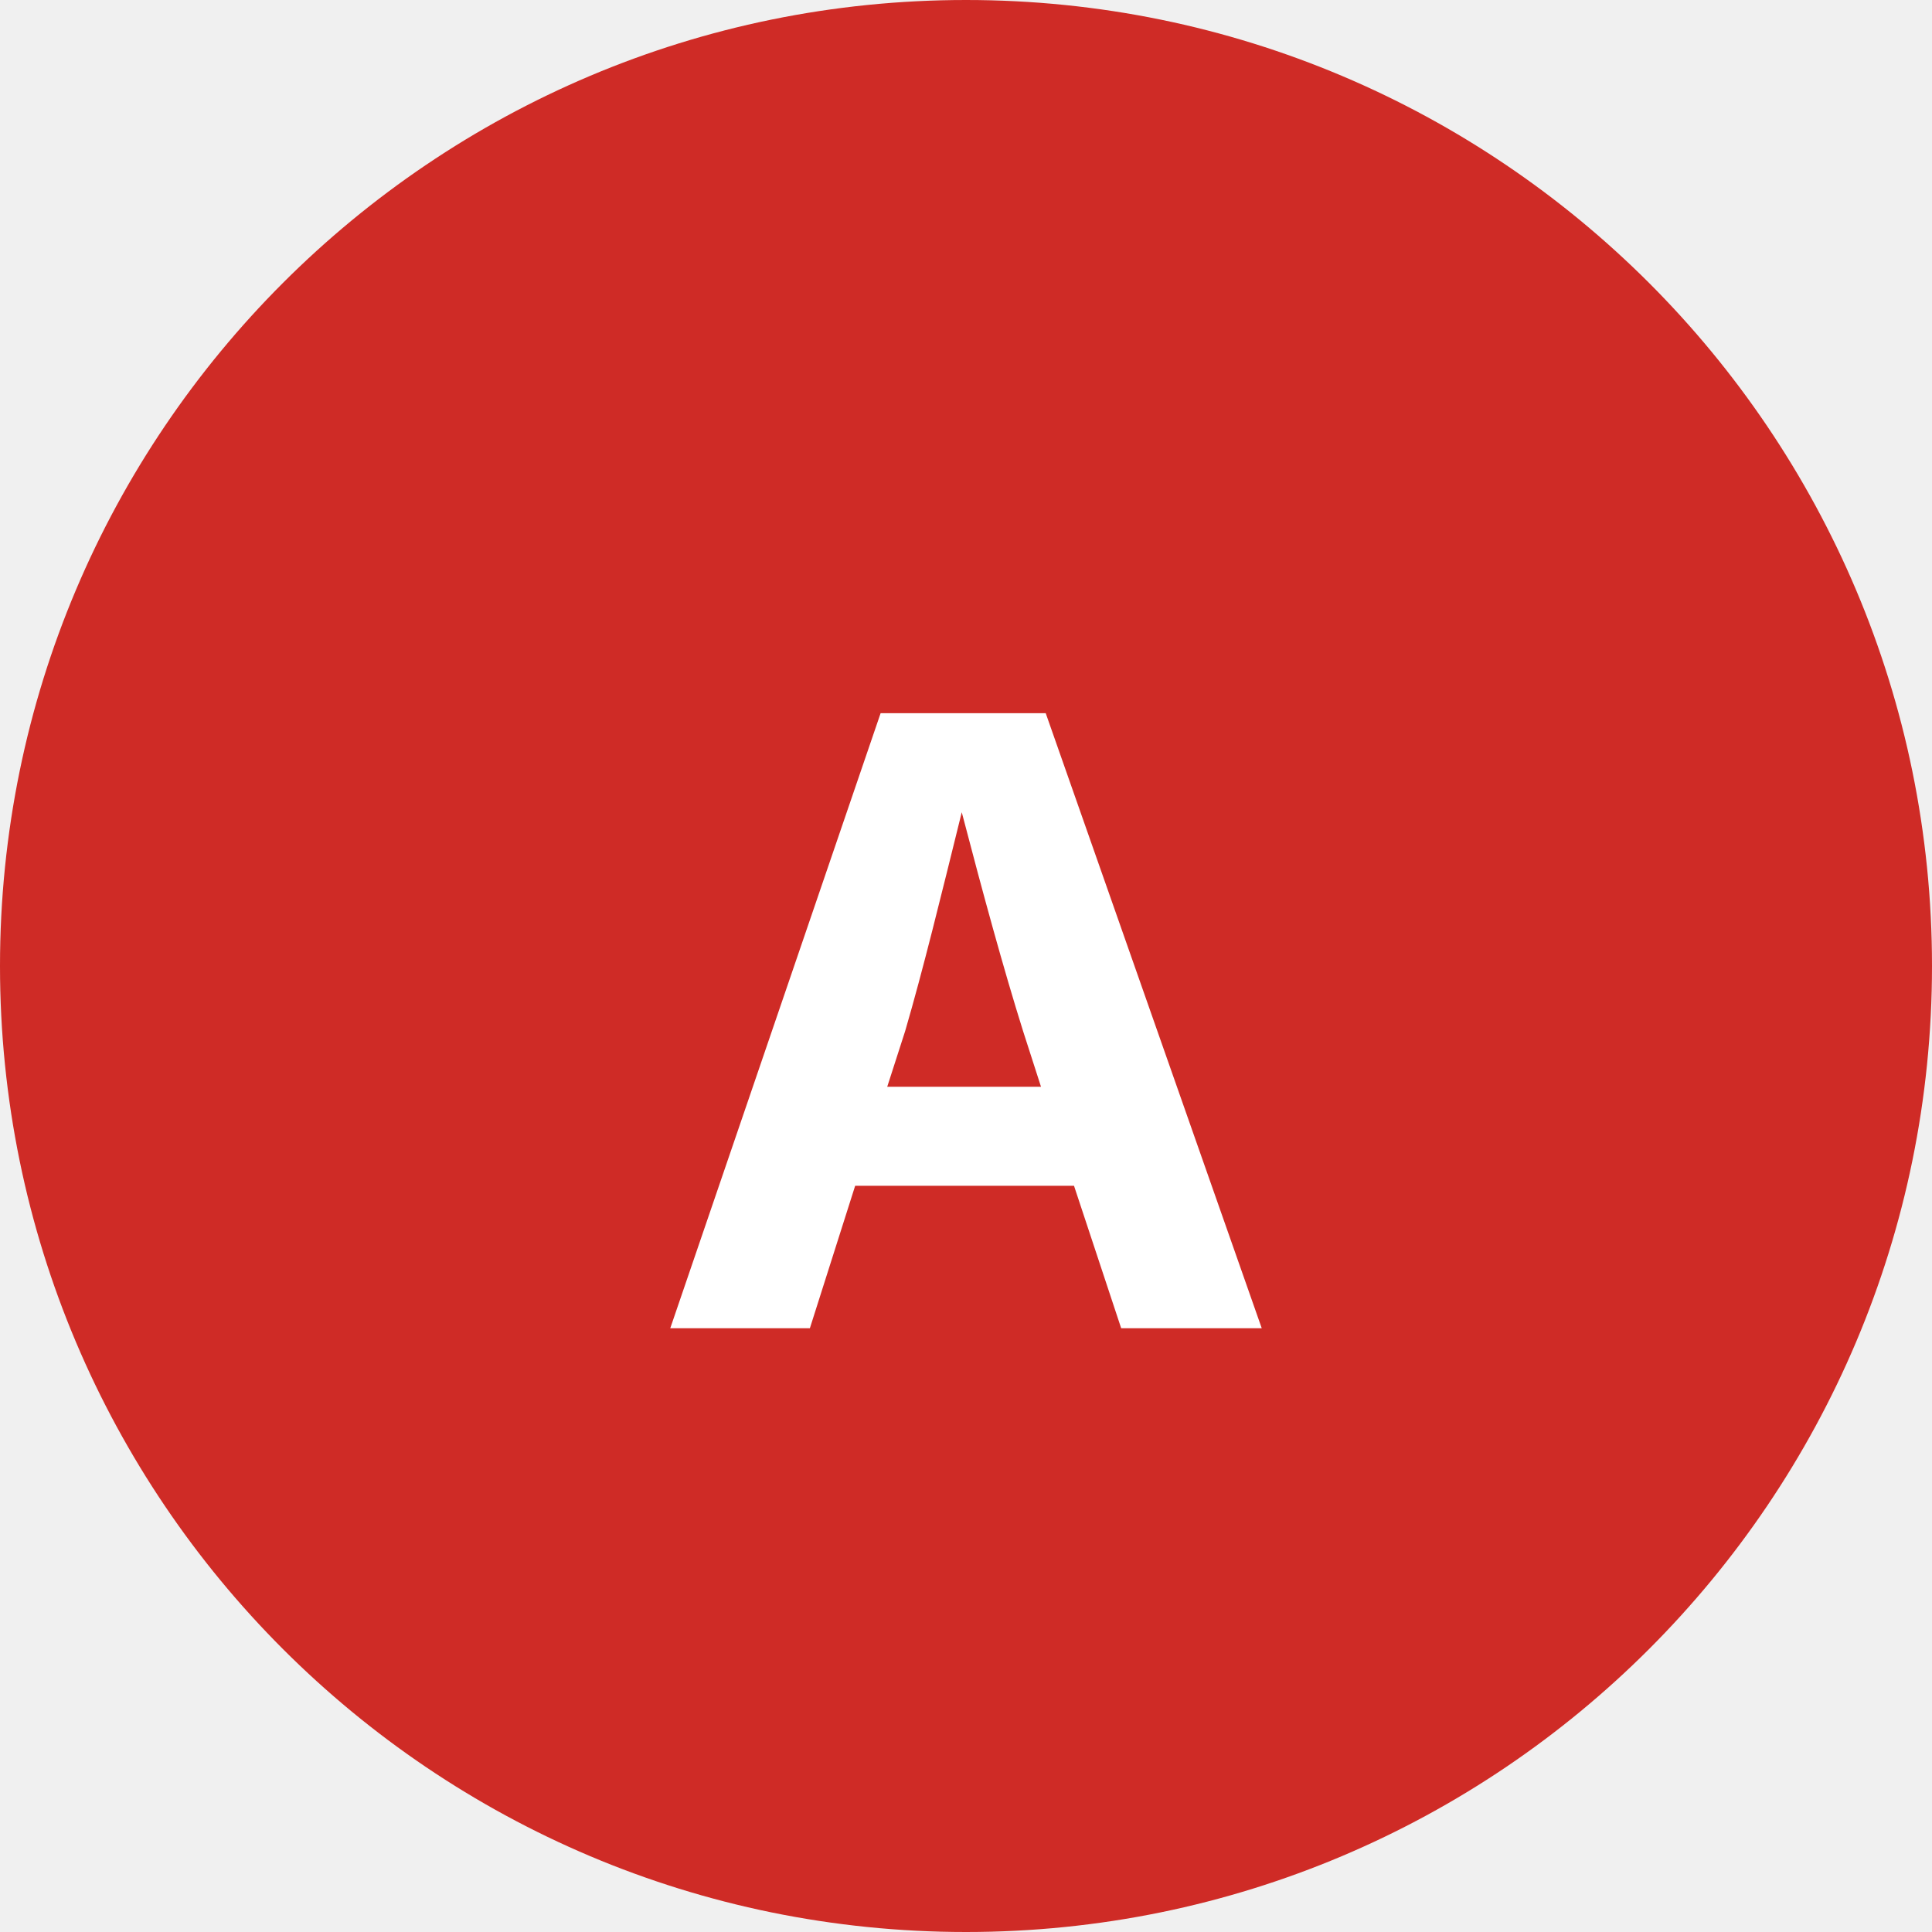
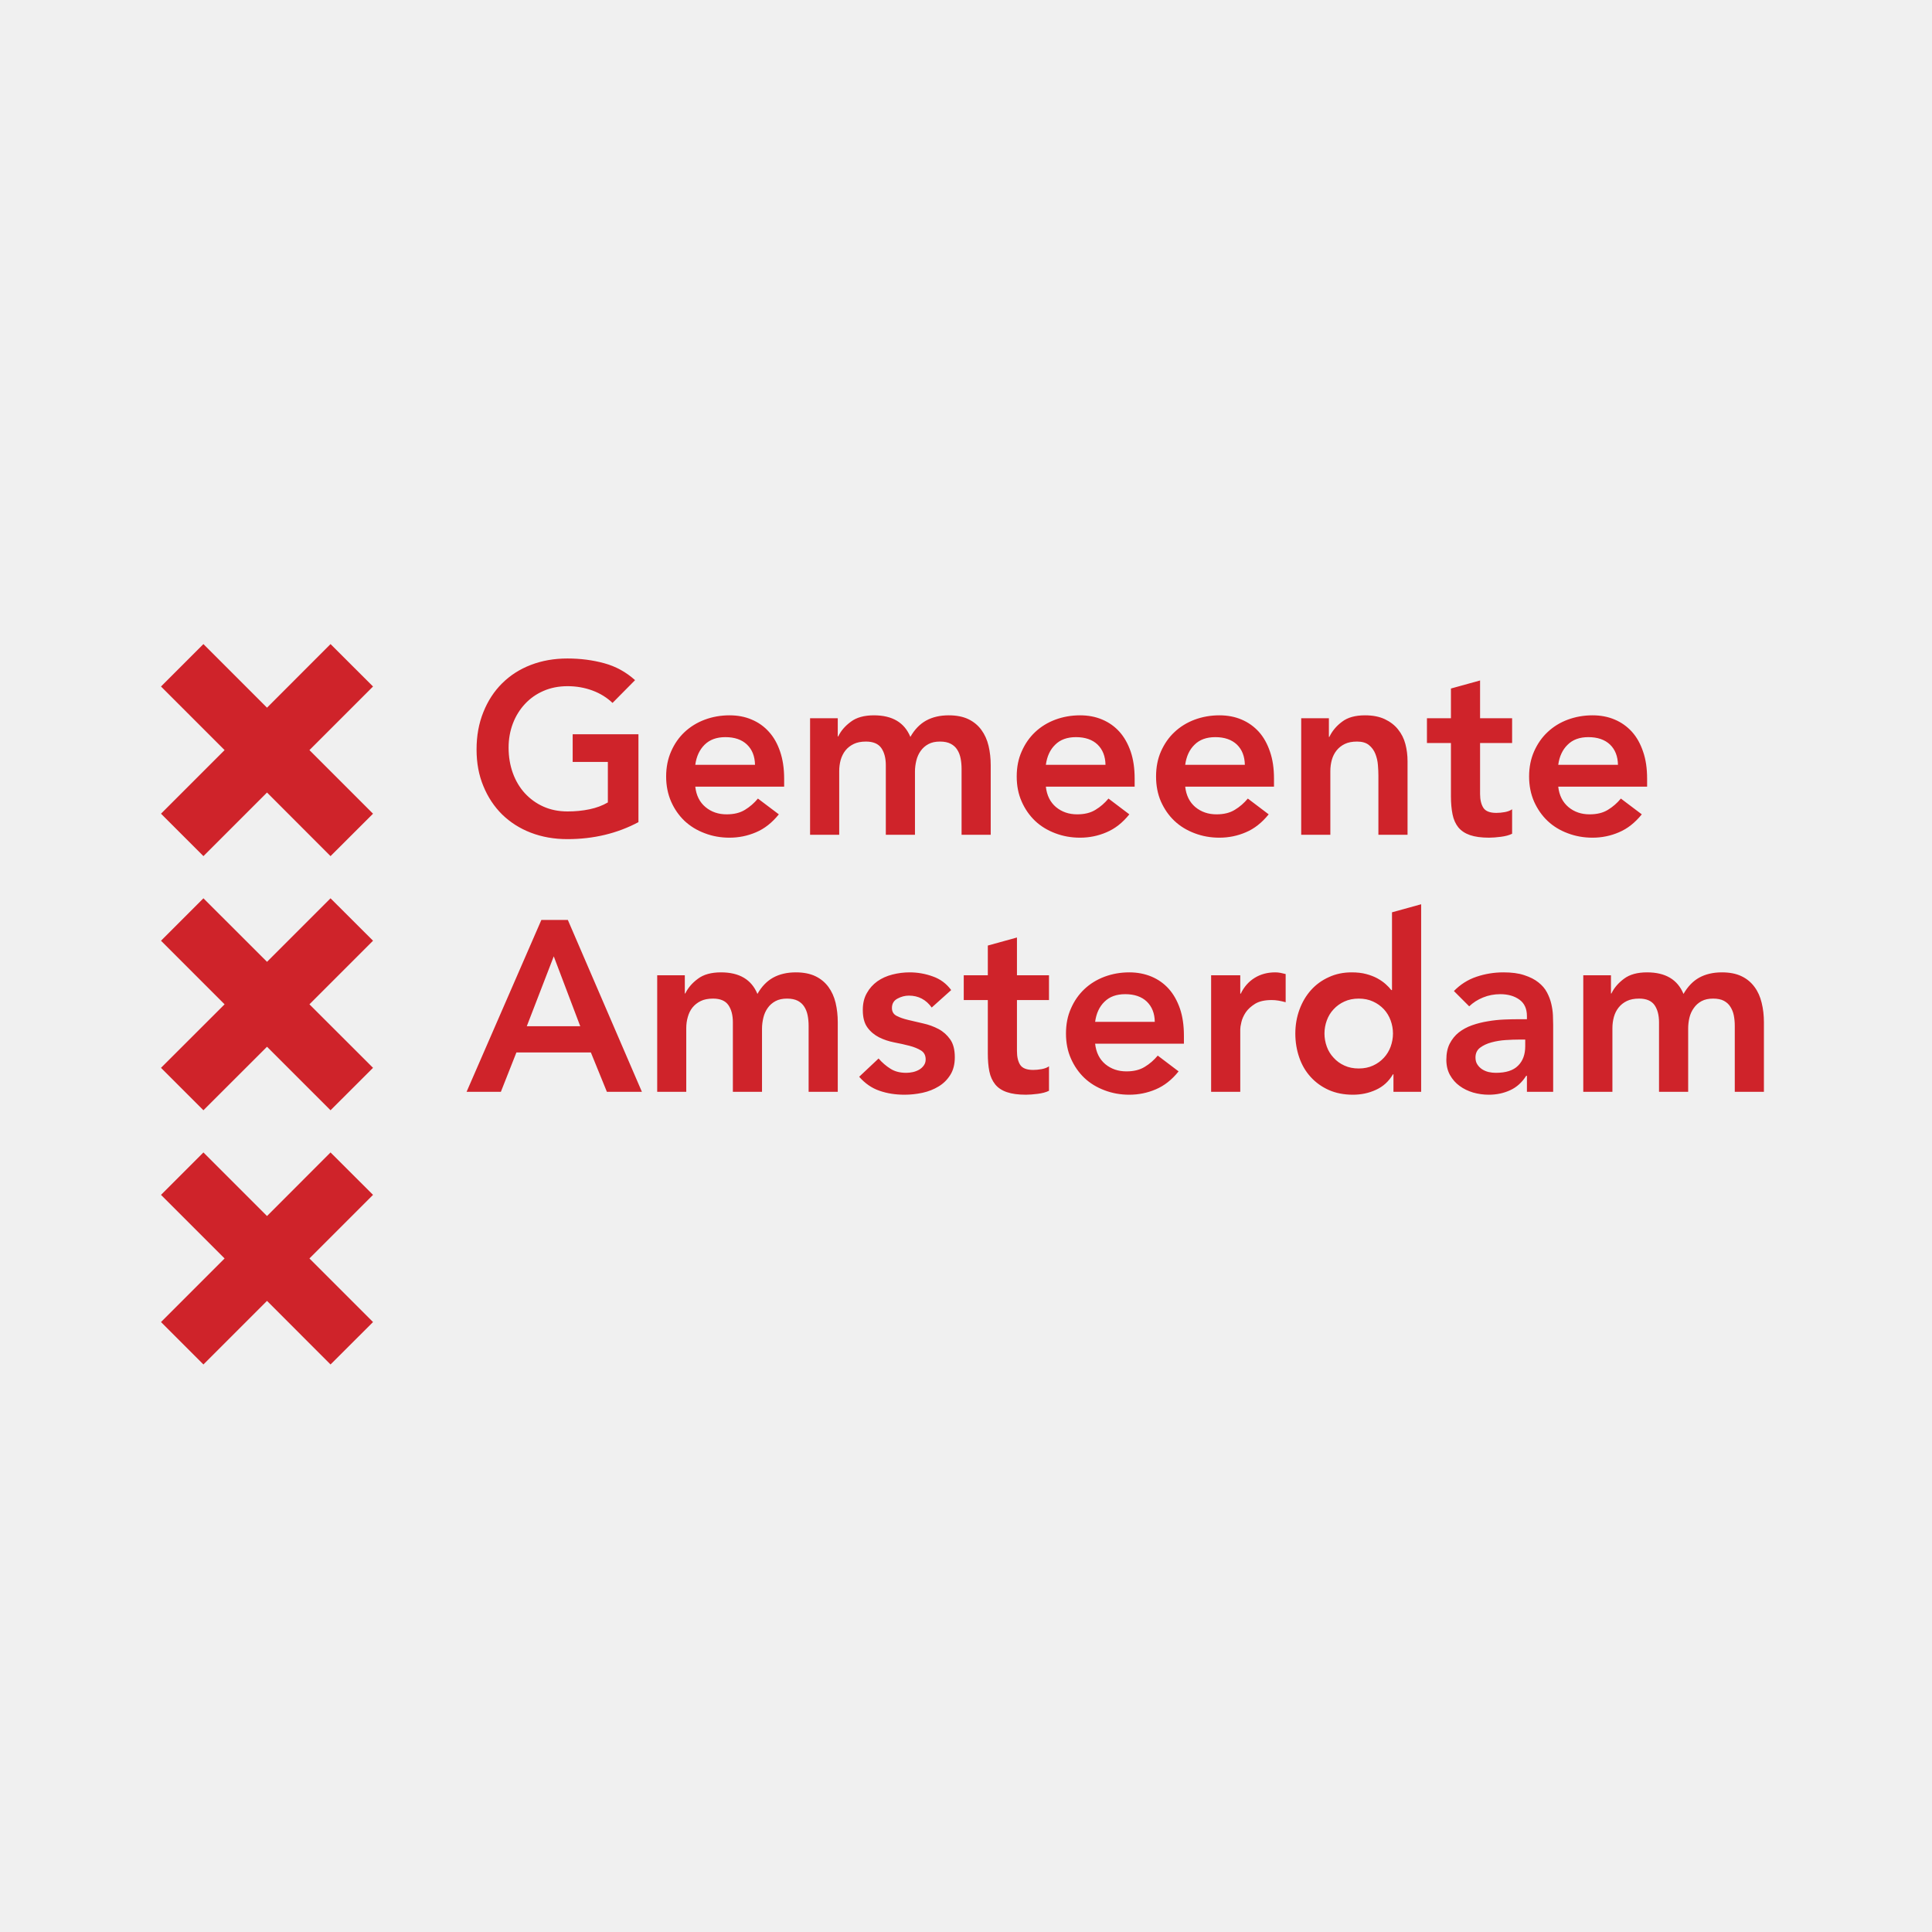
- <svg xmlns="http://www.w3.org/2000/svg" viewBox="0 0 32 32">
-   <circle cx="16" cy="16" r="16" fill="#cf2b26" />
-   <text x="16" y="22" font-family="-apple-system, system-ui, sans-serif" font-weight="700" font-size="14" fill="#fff" text-anchor="middle">A</text>
+ <svg xmlns="http://www.w3.org/2000/svg" width="24px" height="24px" viewBox="0 0 24 24" version="1.1">
+   <g id="Light-Mode/63-Gemeente-Amsterdam" stroke="none" stroke-width="1" fill="none" fill-rule="evenodd">
+     <path d="M4.106,14.316 L4.634,14.843 L3.844,15.633 L4.634,16.423 L4.106,16.95 L3.317,16.16 L2.527,16.95 L2,16.423 L2.79,15.633 L2,14.843 L2.527,14.316 L3.317,15.106 L4.106,14.316 Z M4.106,11.159 L4.634,11.686 L3.844,12.476 L4.634,13.265 L4.106,13.792 L3.317,13.003 L2.527,13.792 L2,13.265 L2.79,12.476 L2,11.686 L2.527,11.159 L3.317,11.948 L4.106,11.159 Z M11.3,12.079 C11.396,12.079 11.492,12.095 11.586,12.129 C11.681,12.162 11.757,12.219 11.816,12.299 L11.574,12.516 C11.504,12.418 11.409,12.368 11.291,12.368 C11.243,12.368 11.195,12.38 11.149,12.405 C11.103,12.429 11.08,12.468 11.08,12.522 C11.08,12.566 11.099,12.599 11.137,12.619 C11.175,12.639 11.223,12.656 11.282,12.67 C11.34,12.684 11.403,12.699 11.47,12.714 C11.538,12.729 11.6,12.752 11.659,12.783 C11.717,12.814 11.765,12.857 11.803,12.911 C11.842,12.965 11.861,13.04 11.861,13.134 C11.861,13.221 11.842,13.294 11.805,13.353 C11.768,13.412 11.72,13.46 11.66,13.496 C11.601,13.532 11.534,13.559 11.46,13.575 C11.385,13.591 11.311,13.599 11.236,13.599 C11.124,13.599 11.02,13.583 10.926,13.55 C10.831,13.518 10.747,13.46 10.673,13.376 L10.914,13.149 C10.96,13.202 11.01,13.244 11.063,13.277 C11.116,13.311 11.181,13.327 11.258,13.327 C11.284,13.327 11.311,13.324 11.339,13.318 C11.367,13.312 11.393,13.302 11.418,13.288 C11.442,13.274 11.461,13.256 11.476,13.235 C11.491,13.214 11.499,13.19 11.499,13.161 C11.499,13.111 11.48,13.074 11.442,13.05 C11.403,13.026 11.355,13.006 11.297,12.991 C11.239,12.976 11.176,12.962 11.108,12.949 C11.041,12.936 10.978,12.915 10.92,12.886 C10.862,12.856 10.813,12.816 10.775,12.763 C10.737,12.711 10.718,12.639 10.718,12.546 C10.718,12.466 10.734,12.396 10.768,12.337 C10.801,12.277 10.845,12.229 10.899,12.19 C10.953,12.152 11.015,12.124 11.086,12.106 C11.156,12.088 11.227,12.079 11.3,12.079 Z M18.676,12.079 C18.778,12.079 18.865,12.09 18.935,12.114 C19.006,12.137 19.064,12.166 19.11,12.203 C19.156,12.239 19.192,12.28 19.217,12.328 C19.242,12.375 19.26,12.423 19.271,12.471 C19.282,12.519 19.289,12.566 19.291,12.611 C19.293,12.656 19.294,12.696 19.294,12.73 L19.294,13.563 L18.968,13.563 L18.968,13.364 L18.959,13.364 C18.907,13.446 18.841,13.506 18.76,13.543 C18.68,13.58 18.591,13.599 18.495,13.599 C18.429,13.599 18.364,13.59 18.3,13.572 C18.237,13.553 18.181,13.526 18.132,13.49 C18.082,13.454 18.043,13.409 18.012,13.354 C17.982,13.3 17.967,13.237 17.967,13.165 C17.967,13.086 17.981,13.019 18.009,12.964 C18.038,12.909 18.075,12.862 18.122,12.825 C18.17,12.788 18.224,12.758 18.287,12.736 C18.349,12.714 18.414,12.698 18.481,12.687 C18.549,12.675 18.617,12.668 18.685,12.665 C18.753,12.662 18.818,12.661 18.878,12.661 L18.968,12.661 L18.968,12.622 C18.968,12.531 18.937,12.463 18.875,12.418 C18.813,12.373 18.733,12.35 18.637,12.35 C18.56,12.35 18.489,12.364 18.423,12.391 C18.356,12.418 18.299,12.455 18.251,12.501 L18.061,12.311 C18.141,12.229 18.235,12.169 18.343,12.133 C18.45,12.097 18.561,12.079 18.676,12.079 Z M17.654,11.233 L17.654,13.563 L17.31,13.563 L17.31,13.345 L17.304,13.345 C17.252,13.434 17.181,13.498 17.093,13.538 C17.004,13.579 16.909,13.599 16.806,13.599 C16.694,13.599 16.594,13.579 16.506,13.54 C16.419,13.501 16.344,13.447 16.282,13.379 C16.219,13.31 16.172,13.23 16.14,13.137 C16.108,13.045 16.091,12.945 16.091,12.839 C16.091,12.732 16.109,12.633 16.143,12.54 C16.177,12.448 16.225,12.367 16.286,12.299 C16.347,12.231 16.421,12.177 16.508,12.138 C16.594,12.098 16.689,12.079 16.791,12.079 C16.859,12.079 16.92,12.086 16.972,12.1 C17.024,12.114 17.071,12.132 17.111,12.154 C17.151,12.176 17.185,12.2 17.213,12.225 C17.241,12.25 17.265,12.275 17.283,12.299 L17.292,12.299 L17.292,11.333 L17.654,11.233 Z M14.029,12.079 C14.129,12.079 14.221,12.097 14.305,12.132 C14.388,12.167 14.46,12.218 14.519,12.284 C14.578,12.35 14.624,12.432 14.658,12.53 C14.691,12.627 14.707,12.739 14.707,12.866 L14.707,12.965 L13.604,12.965 C13.616,13.074 13.658,13.158 13.73,13.219 C13.803,13.279 13.89,13.309 13.993,13.309 C14.083,13.309 14.159,13.291 14.22,13.253 C14.282,13.216 14.335,13.169 14.382,13.113 L14.641,13.309 C14.557,13.414 14.462,13.488 14.358,13.532 C14.253,13.577 14.143,13.599 14.029,13.599 C13.92,13.599 13.818,13.581 13.721,13.544 C13.625,13.508 13.541,13.457 13.471,13.391 C13.401,13.324 13.345,13.244 13.304,13.151 C13.262,13.057 13.242,12.953 13.242,12.839 C13.242,12.724 13.262,12.62 13.304,12.527 C13.345,12.433 13.401,12.353 13.471,12.287 C13.541,12.221 13.625,12.169 13.721,12.133 C13.818,12.097 13.92,12.079 14.029,12.079 Z M12.633,11.646 L12.633,12.115 L13.031,12.115 L13.031,12.423 L12.633,12.423 L12.633,13.056 C12.633,13.128 12.646,13.186 12.673,13.228 C12.701,13.27 12.754,13.291 12.835,13.291 C12.867,13.291 12.902,13.288 12.94,13.281 C12.978,13.274 13.009,13.262 13.031,13.246 L13.031,13.55 C12.993,13.569 12.946,13.581 12.891,13.588 C12.835,13.595 12.786,13.599 12.744,13.599 C12.648,13.599 12.569,13.588 12.508,13.567 C12.446,13.546 12.398,13.514 12.363,13.471 C12.328,13.427 12.303,13.374 12.29,13.309 C12.277,13.245 12.271,13.171 12.271,13.086 L12.271,12.423 L11.972,12.423 L11.972,12.115 L12.271,12.115 L12.271,11.746 L12.633,11.646 Z M15.841,12.079 C15.863,12.079 15.885,12.081 15.906,12.085 C15.927,12.089 15.949,12.094 15.971,12.1 L15.971,12.45 C15.941,12.442 15.911,12.435 15.882,12.43 C15.853,12.425 15.824,12.423 15.796,12.423 C15.711,12.423 15.644,12.438 15.592,12.469 C15.541,12.501 15.502,12.536 15.475,12.576 C15.448,12.617 15.43,12.657 15.421,12.697 C15.411,12.737 15.407,12.767 15.407,12.787 L15.407,13.563 L15.045,13.563 L15.045,12.115 L15.407,12.115 L15.407,12.344 L15.413,12.344 C15.453,12.26 15.511,12.194 15.585,12.148 C15.659,12.102 15.745,12.079 15.841,12.079 Z M21.39,12.079 C21.486,12.079 21.568,12.095 21.634,12.127 C21.701,12.159 21.754,12.204 21.795,12.26 C21.837,12.316 21.866,12.382 21.884,12.457 C21.903,12.533 21.912,12.614 21.912,12.7 L21.912,13.563 L21.55,13.563 L21.55,12.742 C21.55,12.698 21.546,12.655 21.538,12.614 C21.53,12.573 21.515,12.537 21.495,12.506 C21.475,12.474 21.448,12.45 21.414,12.432 C21.38,12.414 21.336,12.405 21.281,12.405 C21.225,12.405 21.177,12.415 21.138,12.436 C21.099,12.457 21.067,12.485 21.042,12.521 C21.016,12.556 20.998,12.596 20.987,12.641 C20.976,12.687 20.971,12.732 20.971,12.778 L20.971,13.563 L20.609,13.563 L20.609,12.7 C20.609,12.61 20.59,12.538 20.552,12.484 C20.513,12.431 20.45,12.405 20.362,12.405 C20.301,12.405 20.25,12.415 20.209,12.435 C20.168,12.455 20.134,12.482 20.107,12.516 C20.08,12.55 20.06,12.59 20.048,12.634 C20.036,12.678 20.03,12.724 20.03,12.772 L20.03,13.563 L19.668,13.563 L19.668,12.115 L20.012,12.115 L20.012,12.341 L20.018,12.341 C20.05,12.273 20.102,12.212 20.173,12.159 C20.244,12.105 20.34,12.079 20.461,12.079 C20.688,12.079 20.839,12.168 20.913,12.347 C20.966,12.255 21.031,12.187 21.109,12.144 C21.188,12.101 21.281,12.079 21.39,12.079 Z M9.886,12.079 C9.982,12.079 10.063,12.095 10.13,12.127 C10.196,12.159 10.25,12.204 10.291,12.26 C10.332,12.316 10.362,12.382 10.38,12.457 C10.398,12.533 10.407,12.614 10.407,12.7 L10.407,13.563 L10.045,13.563 L10.045,12.742 C10.045,12.698 10.041,12.655 10.033,12.614 C10.025,12.573 10.011,12.537 9.991,12.506 C9.971,12.474 9.944,12.45 9.91,12.432 C9.875,12.414 9.831,12.405 9.777,12.405 C9.721,12.405 9.673,12.415 9.634,12.436 C9.595,12.457 9.562,12.485 9.537,12.521 C9.512,12.556 9.494,12.596 9.483,12.641 C9.472,12.687 9.466,12.732 9.466,12.778 L9.466,13.563 L9.104,13.563 L9.104,12.7 C9.104,12.61 9.085,12.538 9.047,12.484 C9.009,12.431 8.946,12.405 8.857,12.405 C8.797,12.405 8.746,12.415 8.705,12.435 C8.664,12.455 8.63,12.482 8.602,12.516 C8.575,12.55 8.556,12.59 8.544,12.634 C8.531,12.678 8.525,12.724 8.525,12.772 L8.525,13.563 L8.164,13.563 L8.164,12.115 L8.507,12.115 L8.507,12.341 L8.513,12.341 C8.546,12.273 8.597,12.212 8.669,12.159 C8.74,12.105 8.836,12.079 8.957,12.079 C9.184,12.079 9.335,12.168 9.409,12.347 C9.461,12.255 9.527,12.187 9.605,12.144 C9.684,12.101 9.777,12.079 9.886,12.079 Z M7.054,11.428 L7.974,13.563 L7.539,13.563 L7.34,13.074 L6.415,13.074 L6.222,13.563 L5.796,13.563 L6.725,11.428 L7.054,11.428 Z M18.947,12.914 L18.872,12.914 C18.822,12.914 18.765,12.916 18.703,12.92 C18.641,12.924 18.582,12.934 18.527,12.949 C18.471,12.964 18.425,12.986 18.386,13.015 C18.348,13.044 18.329,13.085 18.329,13.137 C18.329,13.172 18.337,13.2 18.352,13.223 C18.367,13.246 18.386,13.266 18.41,13.282 C18.435,13.298 18.462,13.31 18.492,13.317 C18.522,13.324 18.552,13.327 18.582,13.327 C18.707,13.327 18.799,13.298 18.858,13.238 C18.918,13.179 18.947,13.098 18.947,12.996 L18.947,12.914 Z M16.879,12.405 C16.812,12.405 16.753,12.417 16.701,12.441 C16.648,12.465 16.604,12.497 16.567,12.537 C16.529,12.577 16.501,12.624 16.482,12.676 C16.463,12.728 16.453,12.783 16.453,12.839 C16.453,12.895 16.463,12.949 16.482,13.002 C16.501,13.054 16.529,13.1 16.567,13.14 C16.604,13.181 16.648,13.213 16.701,13.237 C16.753,13.261 16.812,13.273 16.879,13.273 C16.945,13.273 17.004,13.261 17.056,13.237 C17.109,13.213 17.153,13.181 17.191,13.14 C17.228,13.1 17.256,13.054 17.275,13.002 C17.294,12.949 17.304,12.895 17.304,12.839 C17.304,12.783 17.294,12.728 17.275,12.676 C17.256,12.624 17.228,12.577 17.191,12.537 C17.153,12.497 17.109,12.465 17.056,12.441 C17.004,12.417 16.945,12.405 16.879,12.405 Z M6.879,11.88 L6.544,12.748 L7.208,12.748 L6.879,11.88 Z M13.978,12.35 C13.869,12.35 13.783,12.381 13.72,12.444 C13.656,12.506 13.618,12.59 13.604,12.694 L14.345,12.694 C14.344,12.588 14.31,12.504 14.246,12.442 C14.182,12.381 14.092,12.35 13.978,12.35 Z M4.106,8.001 L4.634,8.528 L3.844,9.318 L4.634,10.108 L4.106,10.635 L3.317,9.845 L2.527,10.635 L2,10.108 L2.79,9.318 L2,8.528 L2.527,8.001 L3.317,8.791 L4.106,8.001 Z M7.048,8.18 C7.211,8.18 7.364,8.2 7.506,8.239 C7.649,8.278 7.777,8.348 7.889,8.449 L7.609,8.732 C7.54,8.666 7.457,8.614 7.36,8.578 C7.263,8.542 7.159,8.524 7.051,8.524 C6.94,8.524 6.84,8.544 6.751,8.583 C6.661,8.622 6.585,8.676 6.52,8.746 C6.456,8.815 6.406,8.896 6.371,8.988 C6.336,9.081 6.318,9.18 6.318,9.287 C6.318,9.402 6.336,9.507 6.371,9.604 C6.406,9.7 6.456,9.784 6.52,9.854 C6.585,9.924 6.661,9.98 6.751,10.02 C6.84,10.06 6.94,10.08 7.051,10.08 C7.147,10.08 7.238,10.071 7.324,10.053 C7.409,10.035 7.485,10.007 7.551,9.968 L7.551,9.465 L7.114,9.465 L7.114,9.121 L7.931,9.121 L7.931,10.213 C7.668,10.353 7.374,10.424 7.048,10.424 C6.883,10.424 6.732,10.397 6.594,10.344 C6.456,10.291 6.338,10.215 6.238,10.118 C6.139,10.02 6.061,9.903 6.005,9.766 C5.948,9.63 5.92,9.478 5.92,9.311 C5.92,9.14 5.948,8.985 6.005,8.845 C6.061,8.705 6.139,8.586 6.238,8.488 C6.338,8.389 6.456,8.313 6.594,8.26 C6.732,8.207 6.883,8.18 7.048,8.18 Z M18.386,8.453 L18.386,8.922 L18.784,8.922 L18.784,9.23 L18.386,9.23 L18.386,9.863 C18.386,9.935 18.4,9.993 18.427,10.035 C18.454,10.077 18.508,10.098 18.588,10.098 C18.621,10.098 18.656,10.095 18.694,10.088 C18.732,10.081 18.762,10.069 18.784,10.053 L18.784,10.357 C18.746,10.376 18.7,10.388 18.644,10.395 C18.589,10.402 18.54,10.406 18.498,10.406 C18.401,10.406 18.323,10.395 18.261,10.374 C18.2,10.353 18.152,10.321 18.116,10.278 C18.081,10.234 18.057,10.181 18.044,10.116 C18.031,10.052 18.024,9.977 18.024,9.893 L18.024,9.23 L17.726,9.23 L17.726,8.922 L18.024,8.922 L18.024,8.553 L18.386,8.453 Z M19.783,8.886 C19.883,8.886 19.975,8.903 20.059,8.939 C20.142,8.974 20.213,9.025 20.273,9.091 C20.332,9.157 20.378,9.239 20.411,9.337 C20.445,9.434 20.461,9.546 20.461,9.673 L20.461,9.772 L19.357,9.772 C19.369,9.881 19.412,9.965 19.484,10.026 C19.556,10.086 19.644,10.116 19.746,10.116 C19.837,10.116 19.913,10.098 19.974,10.06 C20.035,10.023 20.089,9.976 20.135,9.92 L20.395,10.116 C20.31,10.221 20.216,10.295 20.111,10.339 C20.007,10.384 19.897,10.406 19.783,10.406 C19.674,10.406 19.572,10.388 19.475,10.351 C19.378,10.315 19.295,10.264 19.225,10.198 C19.154,10.131 19.099,10.051 19.057,9.958 C19.016,9.864 18.995,9.76 18.995,9.646 C18.995,9.531 19.016,9.427 19.057,9.334 C19.099,9.24 19.154,9.16 19.225,9.094 C19.295,9.028 19.378,8.976 19.475,8.94 C19.572,8.904 19.674,8.886 19.783,8.886 Z M9.062,8.886 C9.163,8.886 9.255,8.903 9.338,8.939 C9.422,8.974 9.493,9.025 9.552,9.091 C9.612,9.157 9.658,9.239 9.691,9.337 C9.724,9.434 9.741,9.546 9.741,9.673 L9.741,9.772 L8.637,9.772 C8.649,9.881 8.691,9.965 8.764,10.026 C8.836,10.086 8.924,10.116 9.026,10.116 C9.117,10.116 9.193,10.098 9.254,10.06 C9.315,10.023 9.369,9.976 9.415,9.92 L9.675,10.116 C9.59,10.221 9.496,10.295 9.391,10.339 C9.286,10.384 9.177,10.406 9.062,10.406 C8.954,10.406 8.851,10.388 8.755,10.351 C8.658,10.315 8.575,10.264 8.504,10.198 C8.434,10.131 8.378,10.051 8.337,9.958 C8.296,9.864 8.275,9.76 8.275,9.646 C8.275,9.531 8.296,9.427 8.337,9.334 C8.378,9.24 8.434,9.16 8.504,9.094 C8.575,9.028 8.658,8.976 8.755,8.94 C8.851,8.904 8.954,8.886 9.062,8.886 Z M15.148,8.886 C15.248,8.886 15.34,8.903 15.424,8.939 C15.507,8.974 15.578,9.025 15.638,9.091 C15.697,9.157 15.743,9.239 15.776,9.337 C15.81,9.434 15.826,9.546 15.826,9.673 L15.826,9.772 L14.723,9.772 C14.735,9.881 14.777,9.965 14.849,10.026 C14.922,10.086 15.009,10.116 15.112,10.116 C15.202,10.116 15.278,10.098 15.339,10.06 C15.401,10.023 15.454,9.976 15.501,9.92 L15.76,10.116 C15.675,10.221 15.581,10.295 15.476,10.339 C15.372,10.384 15.262,10.406 15.148,10.406 C15.039,10.406 14.937,10.388 14.84,10.351 C14.744,10.315 14.66,10.264 14.59,10.198 C14.519,10.131 14.464,10.051 14.422,9.958 C14.381,9.864 14.361,9.76 14.361,9.646 C14.361,9.531 14.381,9.427 14.422,9.334 C14.464,9.24 14.519,9.16 14.59,9.094 C14.66,9.028 14.744,8.976 14.84,8.94 C14.937,8.904 15.039,8.886 15.148,8.886 Z M13.417,8.886 C13.517,8.886 13.609,8.903 13.693,8.939 C13.776,8.974 13.848,9.025 13.907,9.091 C13.966,9.157 14.012,9.239 14.046,9.337 C14.079,9.434 14.095,9.546 14.095,9.673 L14.095,9.772 L12.992,9.772 C13.004,9.881 13.046,9.965 13.118,10.026 C13.191,10.086 13.278,10.116 13.381,10.116 C13.471,10.116 13.547,10.098 13.608,10.06 C13.67,10.023 13.723,9.976 13.77,9.92 L14.029,10.116 C13.945,10.221 13.85,10.295 13.745,10.339 C13.641,10.384 13.531,10.406 13.417,10.406 C13.308,10.406 13.206,10.388 13.109,10.351 C13.013,10.315 12.929,10.264 12.859,10.198 C12.789,10.131 12.733,10.051 12.692,9.958 C12.65,9.864 12.63,9.76 12.63,9.646 C12.63,9.531 12.65,9.427 12.692,9.334 C12.733,9.24 12.789,9.16 12.859,9.094 C12.929,9.028 13.013,8.976 13.109,8.94 C13.206,8.904 13.308,8.886 13.417,8.886 Z M11.785,8.886 C11.882,8.886 11.963,8.902 12.03,8.934 C12.096,8.966 12.15,9.011 12.191,9.067 C12.232,9.123 12.262,9.189 12.28,9.264 C12.298,9.34 12.307,9.421 12.307,9.507 L12.307,10.37 L11.945,10.37 L11.945,9.549 C11.945,9.505 11.941,9.462 11.933,9.421 C11.925,9.38 11.911,9.344 11.891,9.313 C11.871,9.281 11.844,9.257 11.809,9.239 C11.775,9.221 11.731,9.212 11.677,9.212 C11.62,9.212 11.573,9.222 11.534,9.243 C11.494,9.264 11.462,9.293 11.437,9.328 C11.412,9.363 11.394,9.403 11.383,9.448 C11.372,9.493 11.366,9.539 11.366,9.585 L11.366,10.37 L11.004,10.37 L11.004,9.507 C11.004,9.417 10.985,9.345 10.947,9.291 C10.909,9.238 10.845,9.212 10.757,9.212 C10.697,9.212 10.646,9.222 10.605,9.242 C10.564,9.262 10.529,9.289 10.502,9.323 C10.475,9.357 10.456,9.397 10.443,9.441 C10.431,9.485 10.425,9.531 10.425,9.579 L10.425,10.37 L10.063,10.37 L10.063,8.922 L10.407,8.922 L10.407,9.148 L10.413,9.148 C10.445,9.08 10.497,9.019 10.569,8.966 C10.64,8.912 10.736,8.886 10.857,8.886 C11.084,8.886 11.235,8.975 11.309,9.154 C11.361,9.062 11.427,8.994 11.505,8.951 C11.583,8.908 11.677,8.886 11.785,8.886 Z M16.957,8.886 C17.054,8.886 17.135,8.902 17.203,8.934 C17.27,8.966 17.325,9.008 17.367,9.061 C17.409,9.113 17.44,9.173 17.458,9.242 C17.476,9.31 17.485,9.381 17.485,9.456 L17.485,10.37 L17.123,10.37 L17.123,9.637 C17.123,9.597 17.121,9.552 17.117,9.503 C17.113,9.453 17.102,9.407 17.085,9.364 C17.068,9.321 17.041,9.284 17.005,9.255 C16.969,9.226 16.92,9.212 16.858,9.212 C16.797,9.212 16.746,9.222 16.705,9.242 C16.664,9.262 16.63,9.289 16.603,9.323 C16.576,9.357 16.556,9.397 16.544,9.441 C16.532,9.485 16.526,9.531 16.526,9.579 L16.526,10.37 L16.164,10.37 L16.164,8.922 L16.508,8.922 L16.508,9.154 L16.514,9.154 C16.548,9.082 16.6,9.019 16.671,8.966 C16.741,8.912 16.836,8.886 16.957,8.886 Z M9.011,9.157 C8.902,9.157 8.817,9.188 8.753,9.251 C8.69,9.313 8.651,9.397 8.637,9.501 L9.379,9.501 C9.377,9.395 9.344,9.311 9.279,9.249 C9.215,9.188 9.126,9.157 9.011,9.157 Z M13.366,9.157 C13.257,9.157 13.171,9.188 13.108,9.251 C13.044,9.313 13.006,9.397 12.992,9.501 L13.733,9.501 C13.731,9.395 13.698,9.311 13.634,9.249 C13.57,9.188 13.48,9.157 13.366,9.157 Z M15.097,9.157 C14.988,9.157 14.902,9.188 14.839,9.251 C14.775,9.313 14.737,9.397 14.723,9.501 L15.464,9.501 C15.462,9.395 15.429,9.311 15.365,9.249 C15.3,9.188 15.211,9.157 15.097,9.157 Z M19.731,9.157 C19.623,9.157 19.537,9.188 19.474,9.251 C19.41,9.313 19.371,9.397 19.357,9.501 L20.099,9.501 C20.097,9.395 20.064,9.311 20,9.249 C19.935,9.188 19.846,9.157 19.731,9.157 Z" id="Combined-Shape" fill="#CF232A" />
+   </g>
</svg>
